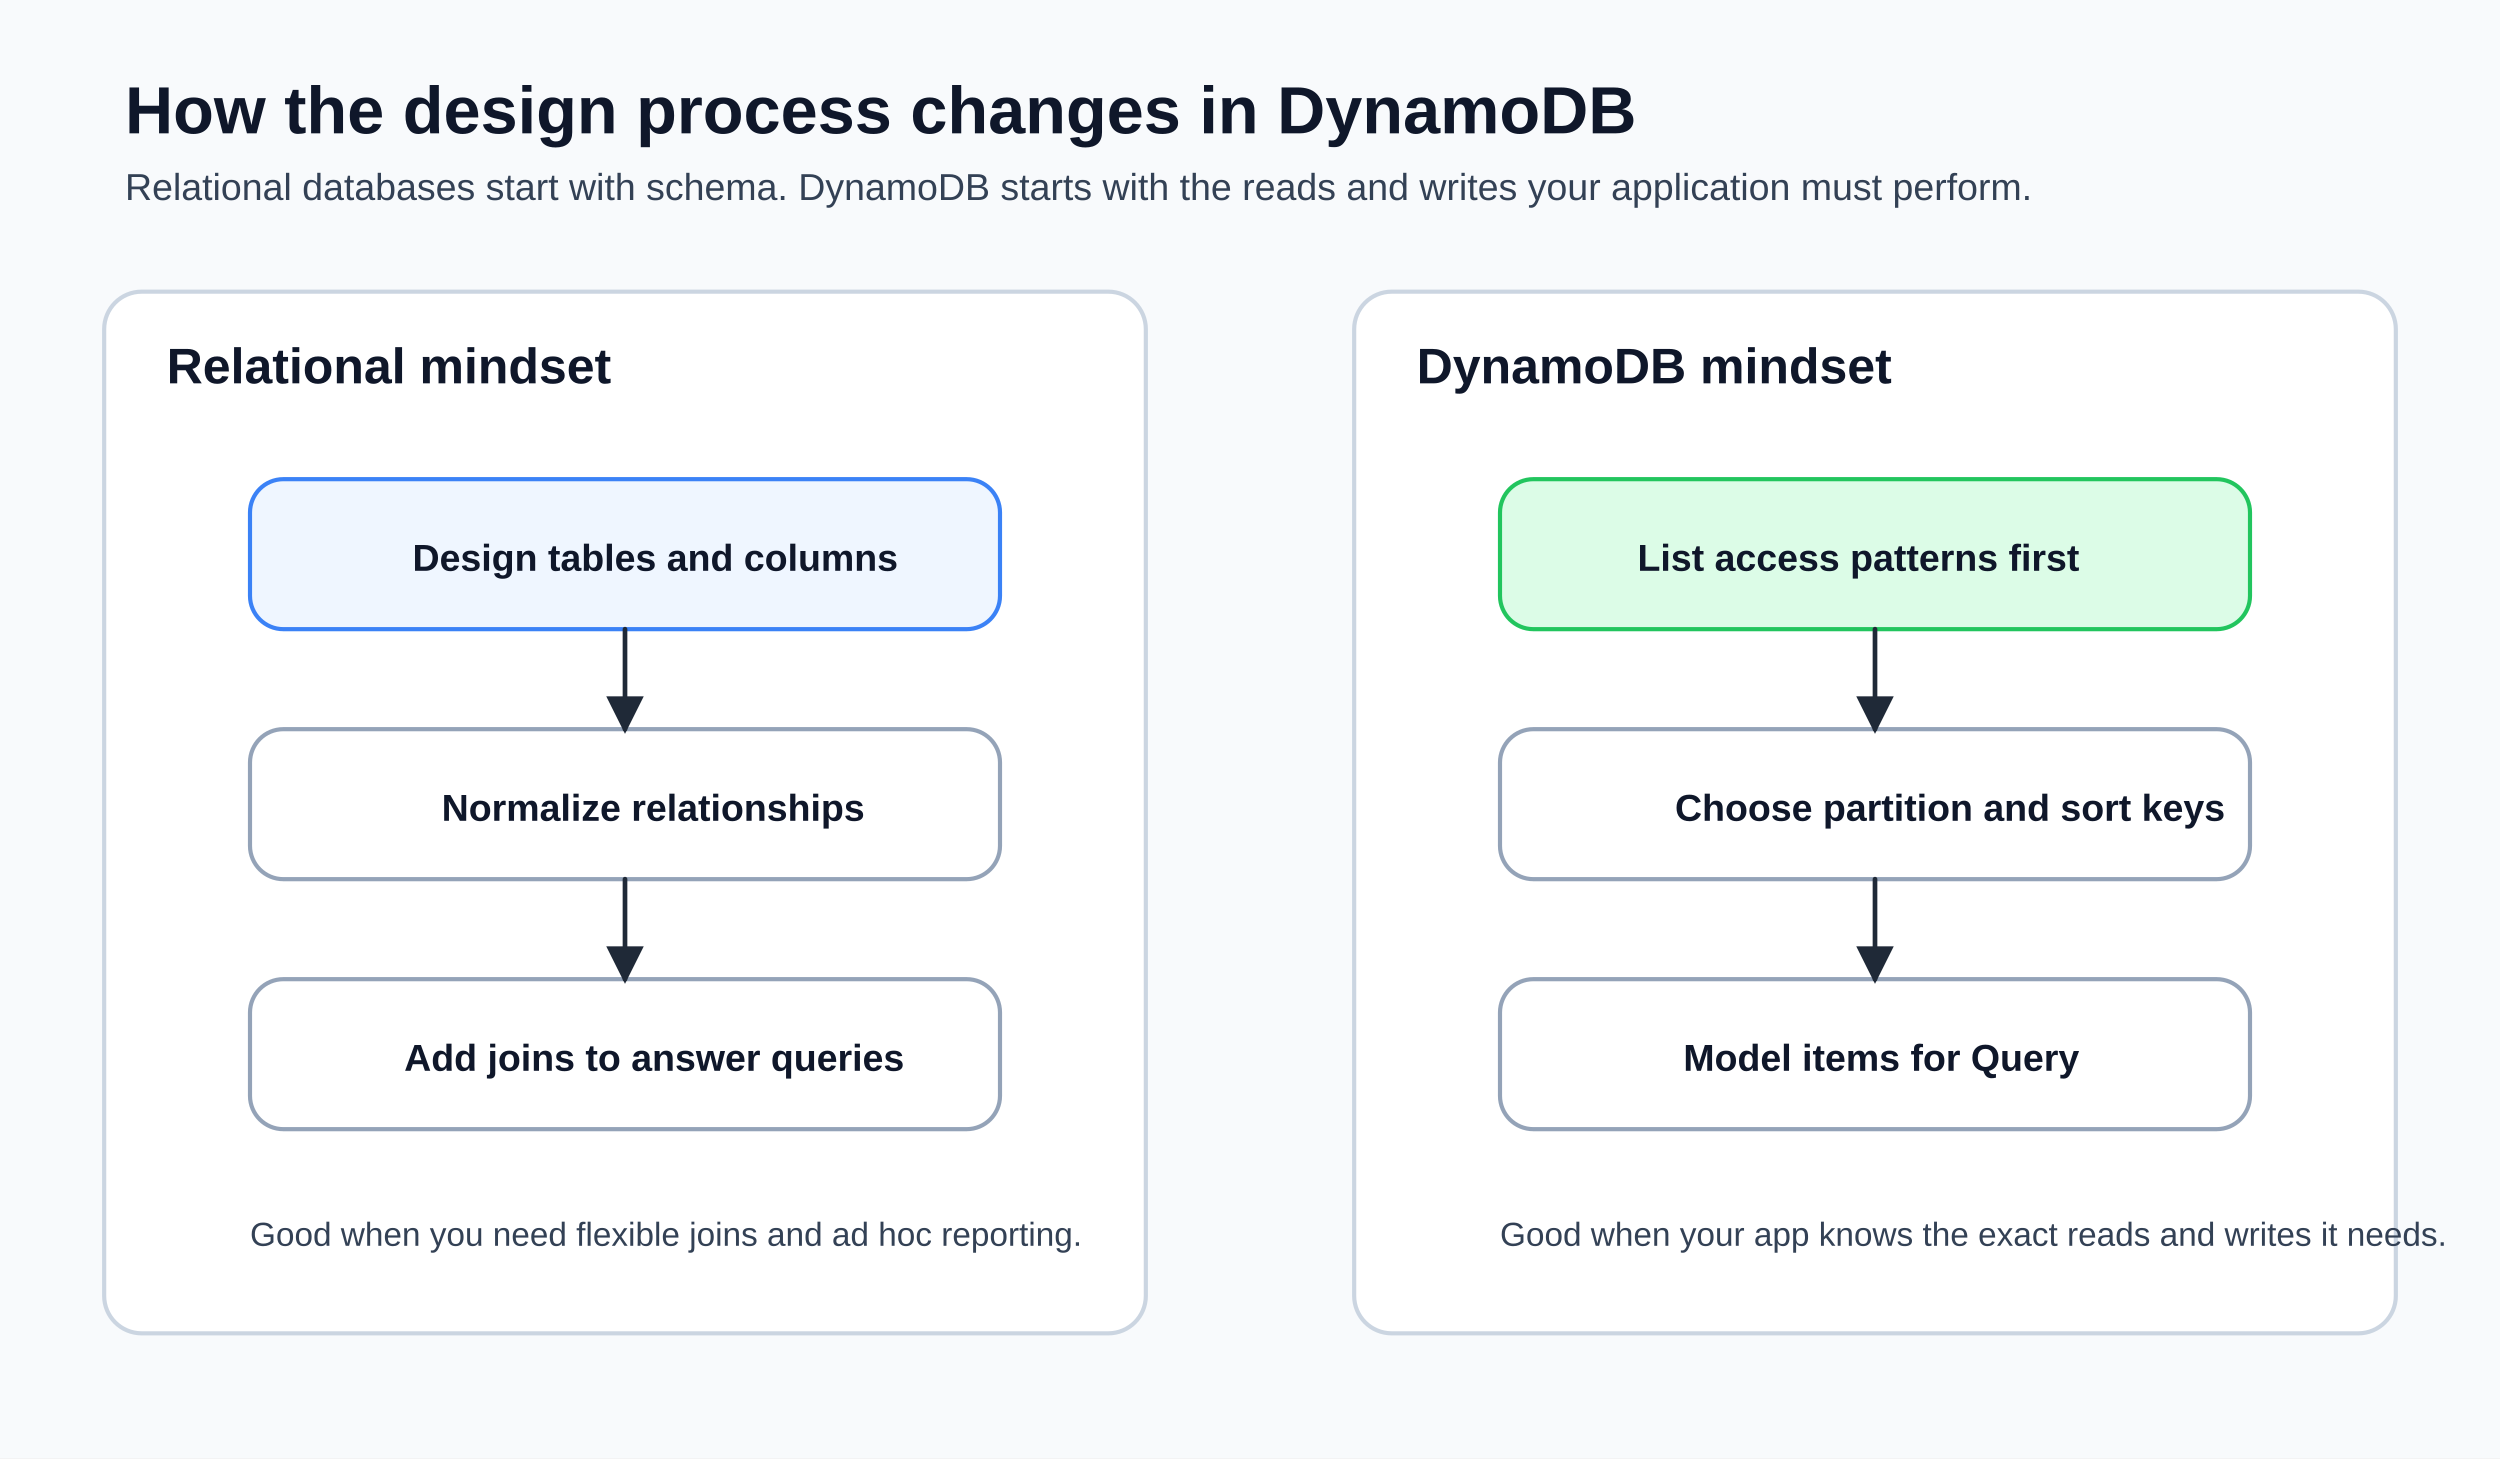
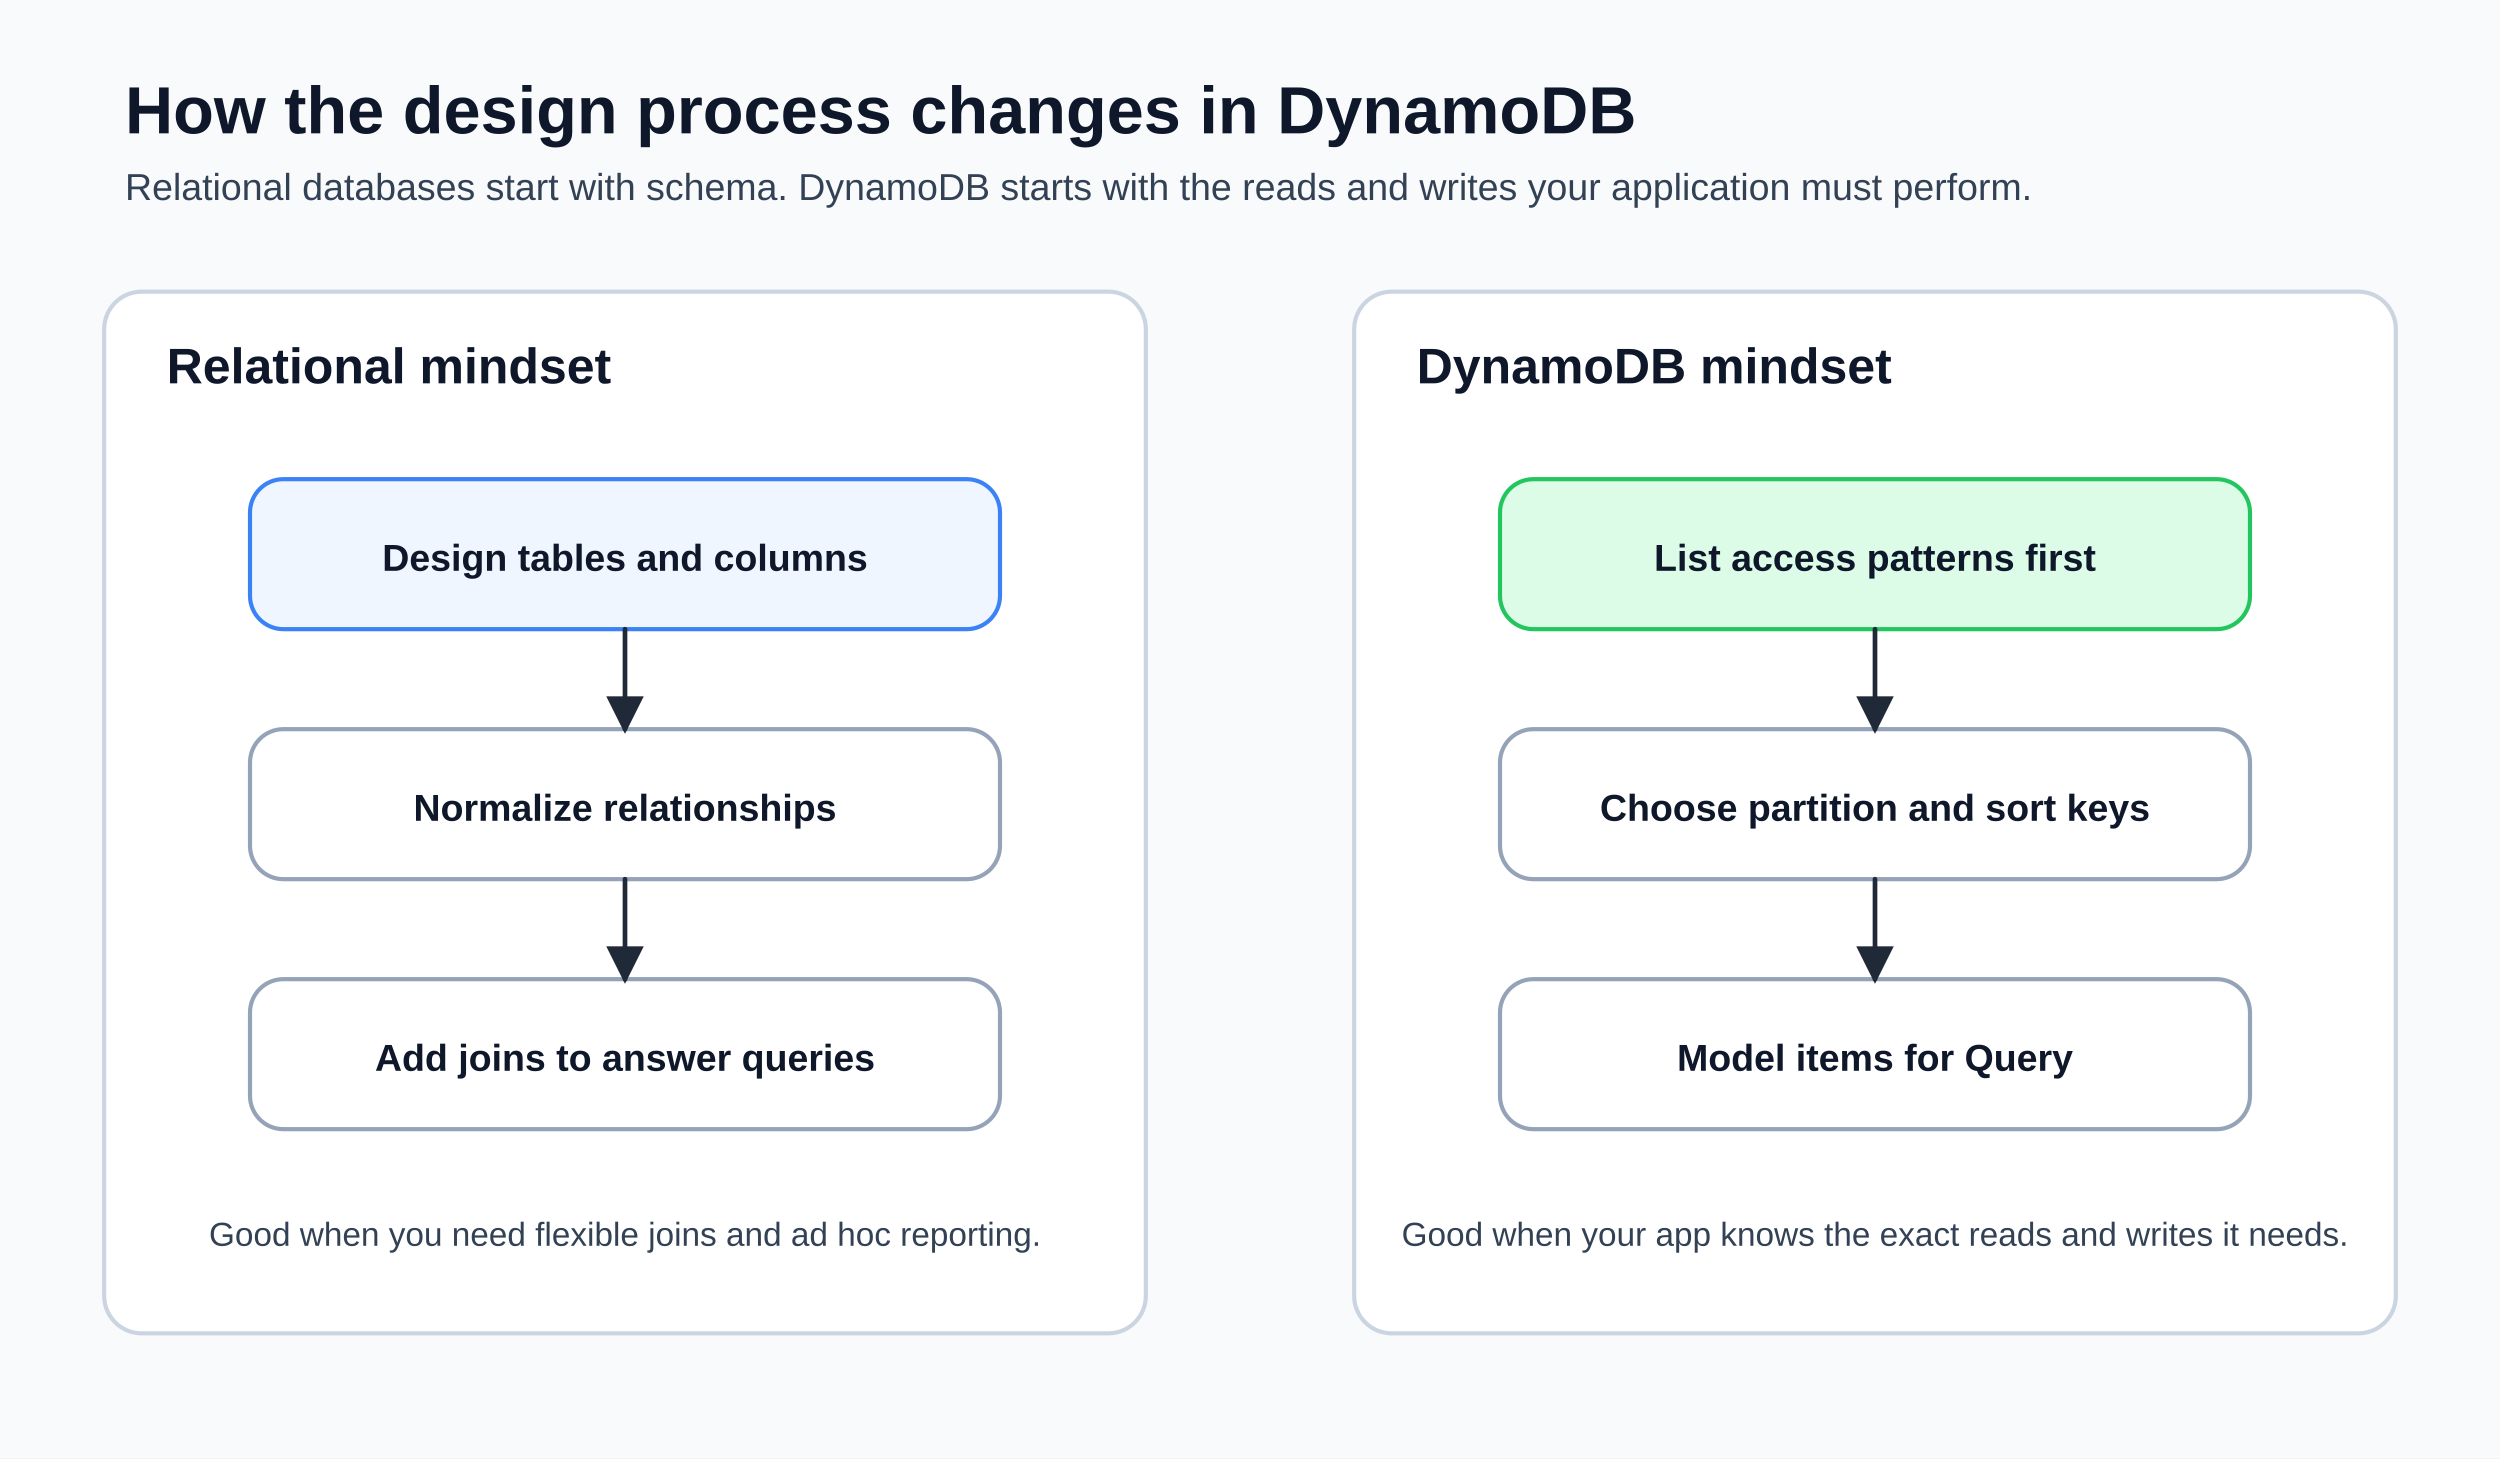
<svg xmlns="http://www.w3.org/2000/svg" viewBox="0 0 1200 700" role="img" aria-labelledby="title desc">
  <defs>
    <marker id="arrow" markerWidth="8" markerHeight="8" refX="7" refY="4" orient="auto-start-reverse">
      <path d="M 0 0 L 8 4 L 0 8 z" fill="#1f2937" />
    </marker>
    <style>
      .bg { fill: #f8fafc; }
      .panel { fill: #ffffff; stroke: #cbd5e1; stroke-width: 2; rx: 18; }
      .card { fill: #ffffff; stroke: #94a3b8; stroke-width: 2; rx: 16; }
      .accent { fill: #eff6ff; stroke: #3b82f6; stroke-width: 2; rx: 16; }
      .green { fill: #dcfce7; stroke: #22c55e; stroke-width: 2; rx: 16; }
      .line {
        stroke: #1f2937;
        stroke-width: 2.25;
        stroke-linecap: round;
        stroke-linejoin: round;
        fill: none;
        marker-end: url(#arrow);
      }
      text { font-family: Arial, sans-serif; fill: #0f172a; }
      .title { font-size: 32px; font-weight: 700; }
      .subtitle { font-size: 18px; fill: #334155; }
      .heading { font-size: 24px; font-weight: 700; }
      .label { font-size: 18px; font-weight: 700; }
      .body { font-size: 16px; fill: #334155; }
+       .center { text-anchor: middle; }
    </style>
  </defs>
  <rect class="bg" width="1200" height="700" />
  <text x="60" y="64" class="title">How the design process changes in DynamoDB</text>
  <text x="60" y="96" class="subtitle">Relational databases start with schema. DynamoDB starts with the reads and writes your application must perform.</text>
  <rect x="50" y="140" width="500" height="500" class="panel" />
  <text x="80" y="184" class="heading">Relational mindset</text>
  <rect x="120" y="230" width="360" height="72" class="accent" />
-   <text x="198" y="274" class="label">Design tables and columns</text>
+   <text x="300" y="274" class="label center">Design tables and columns</text>
  <rect x="120" y="350" width="360" height="72" class="card" />
-   <text x="212" y="394" class="label">Normalize relationships</text>
+   <text x="300" y="394" class="label center">Normalize relationships</text>
  <rect x="120" y="470" width="360" height="72" class="card" />
-   <text x="194" y="514" class="label">Add joins to answer queries</text>
+   <text x="300" y="514" class="label center">Add joins to answer queries</text>
  <path class="line" d="M 300 302 L 300 350" />
  <path class="line" d="M 300 422 L 300 470" />
  <rect x="650" y="140" width="500" height="500" class="panel" />
  <text x="680" y="184" class="heading">DynamoDB mindset</text>
  <rect x="720" y="230" width="360" height="72" class="green" />
-   <text x="786" y="274" class="label">List access patterns first</text>
+   <text x="900" y="274" class="label center">List access patterns first</text>
  <rect x="720" y="350" width="360" height="72" class="card" />
-   <text x="804" y="394" class="label">Choose partition and sort keys</text>
+   <text x="900" y="394" class="label center">Choose partition and sort keys</text>
  <rect x="720" y="470" width="360" height="72" class="card" />
-   <text x="808" y="514" class="label">Model items for Query</text>
+   <text x="900" y="514" class="label center">Model items for Query</text>
  <path class="line" d="M 900 302 L 900 350" />
  <path class="line" d="M 900 422 L 900 470" />
-   <text x="120" y="598" class="body">Good when you need flexible joins and ad hoc reporting.</text>
-   <text x="720" y="598" class="body">Good when your app knows the exact reads and writes it needs.</text>
+   <text x="300" y="598" class="body center">Good when you need flexible joins and ad hoc reporting.</text>
+   <text x="900" y="598" class="body center">Good when your app knows the exact reads and writes it needs.</text>
</svg>
